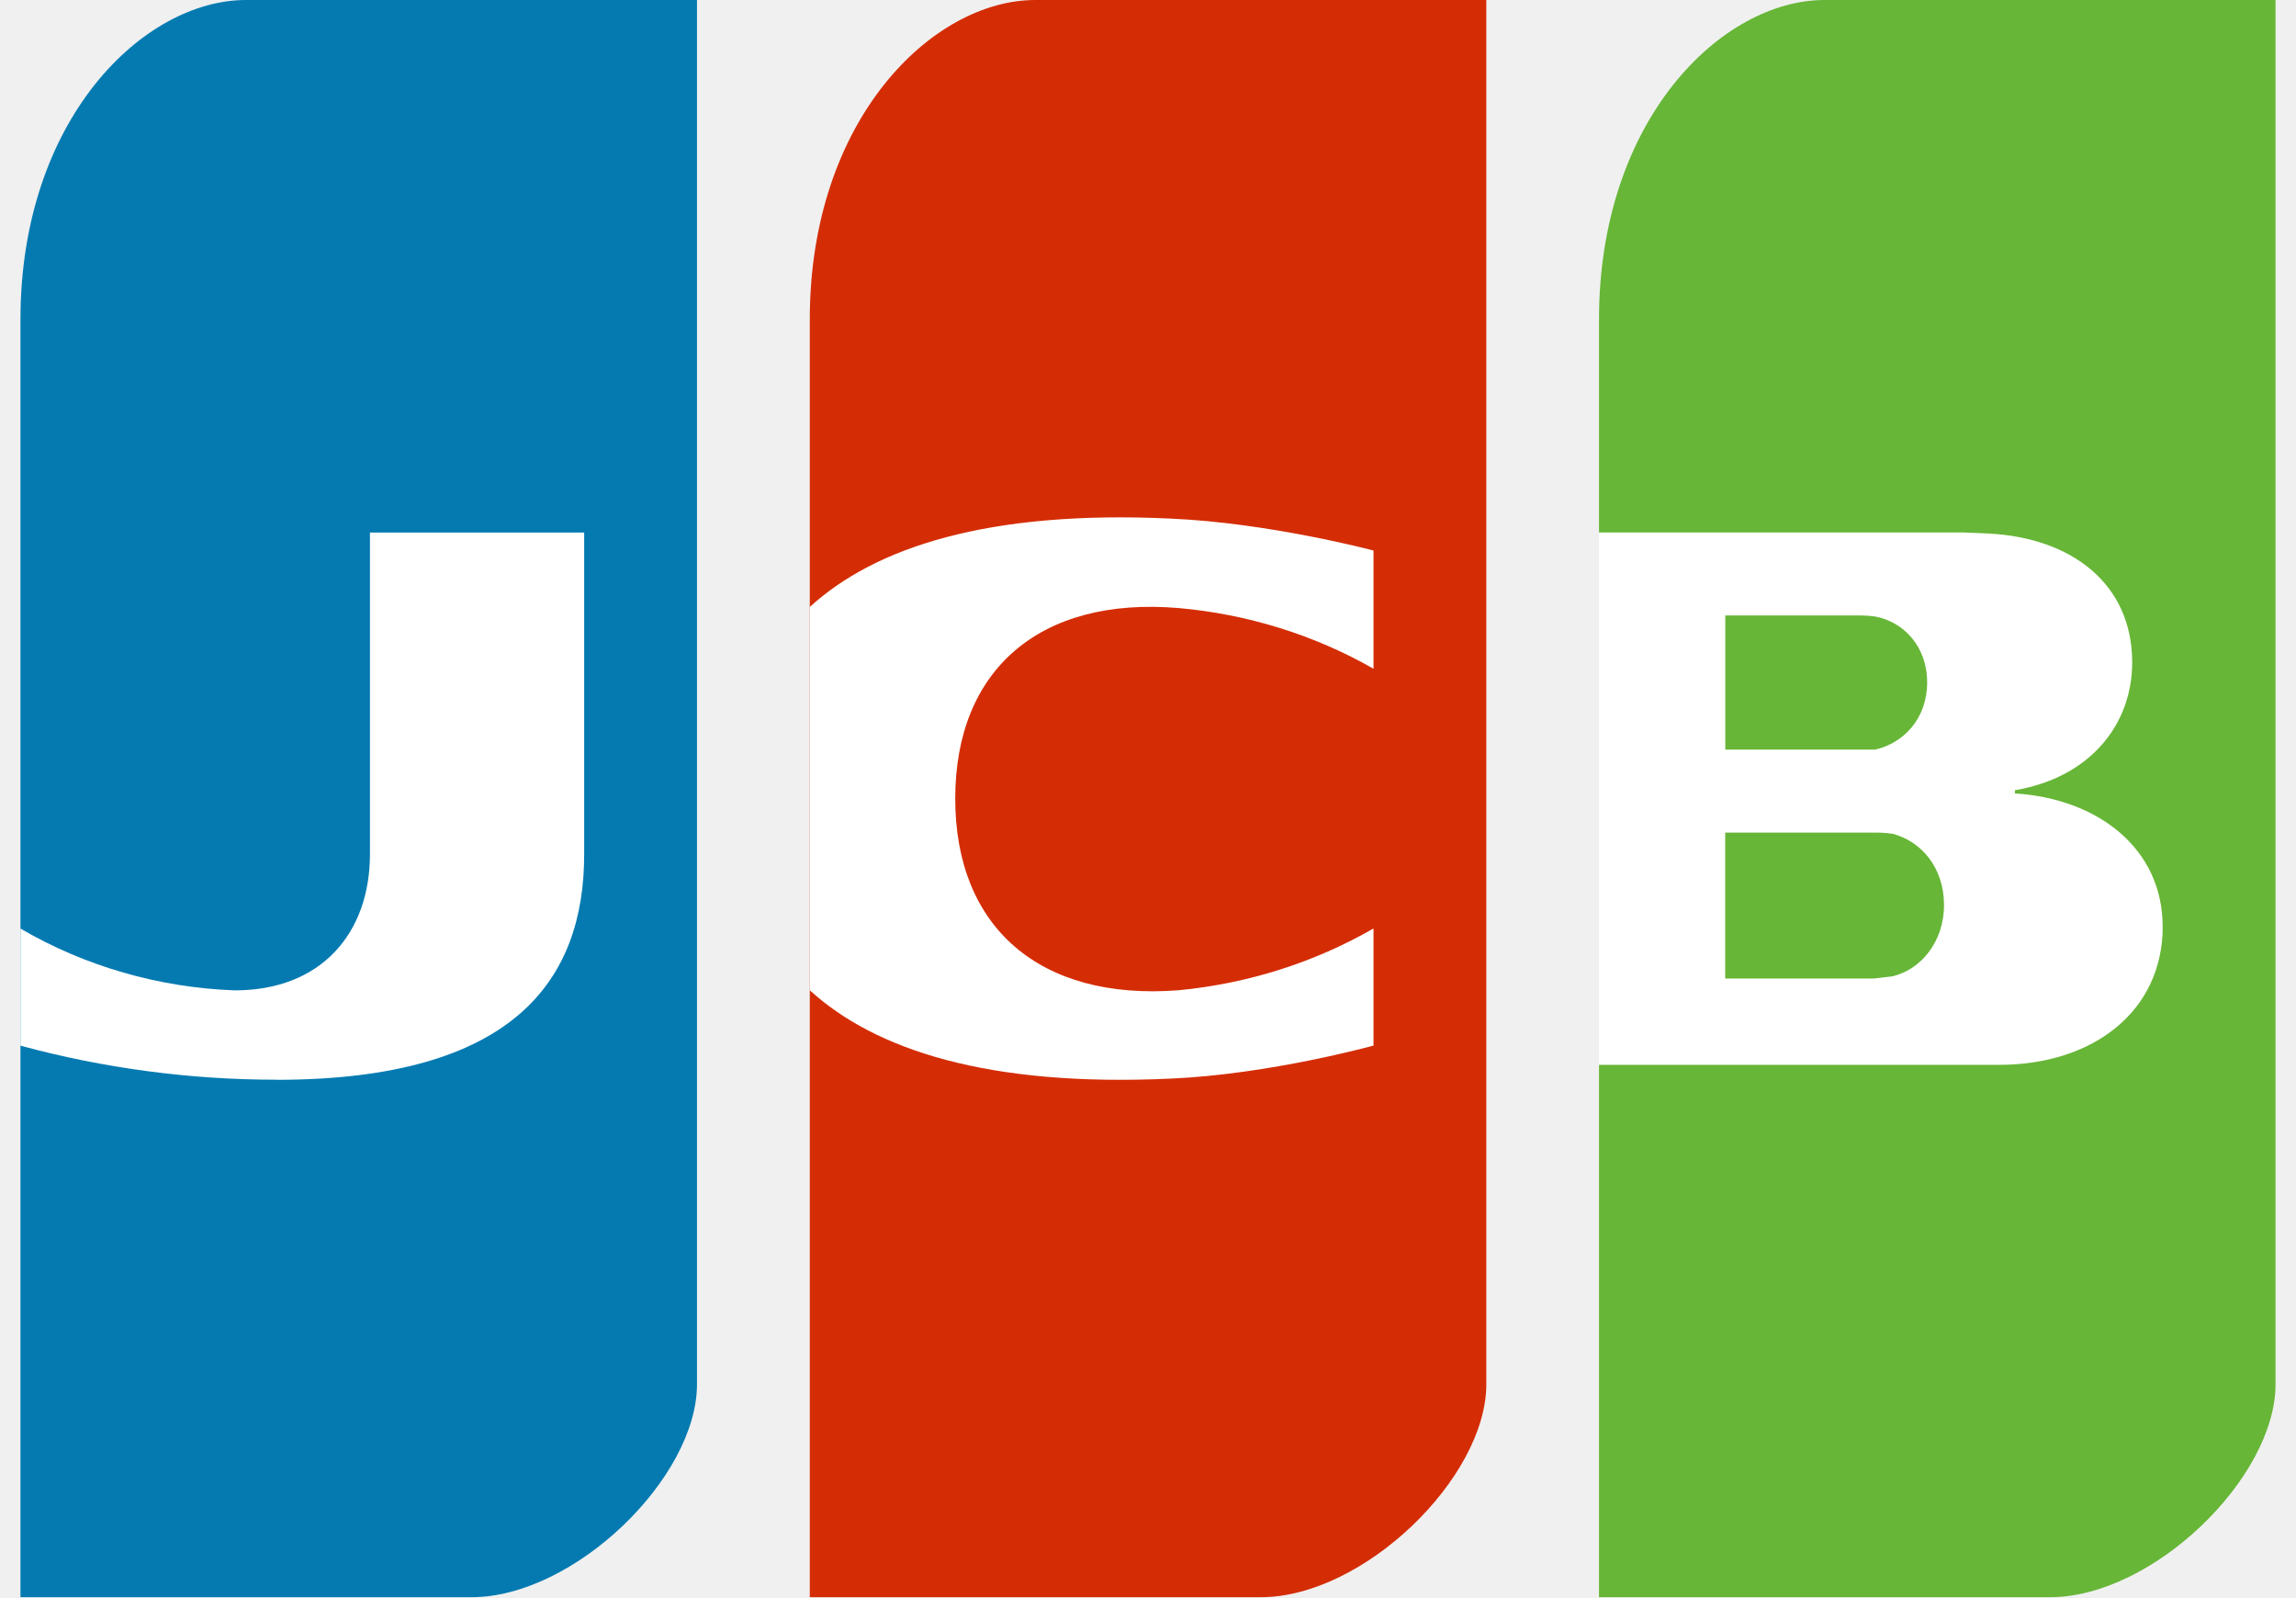
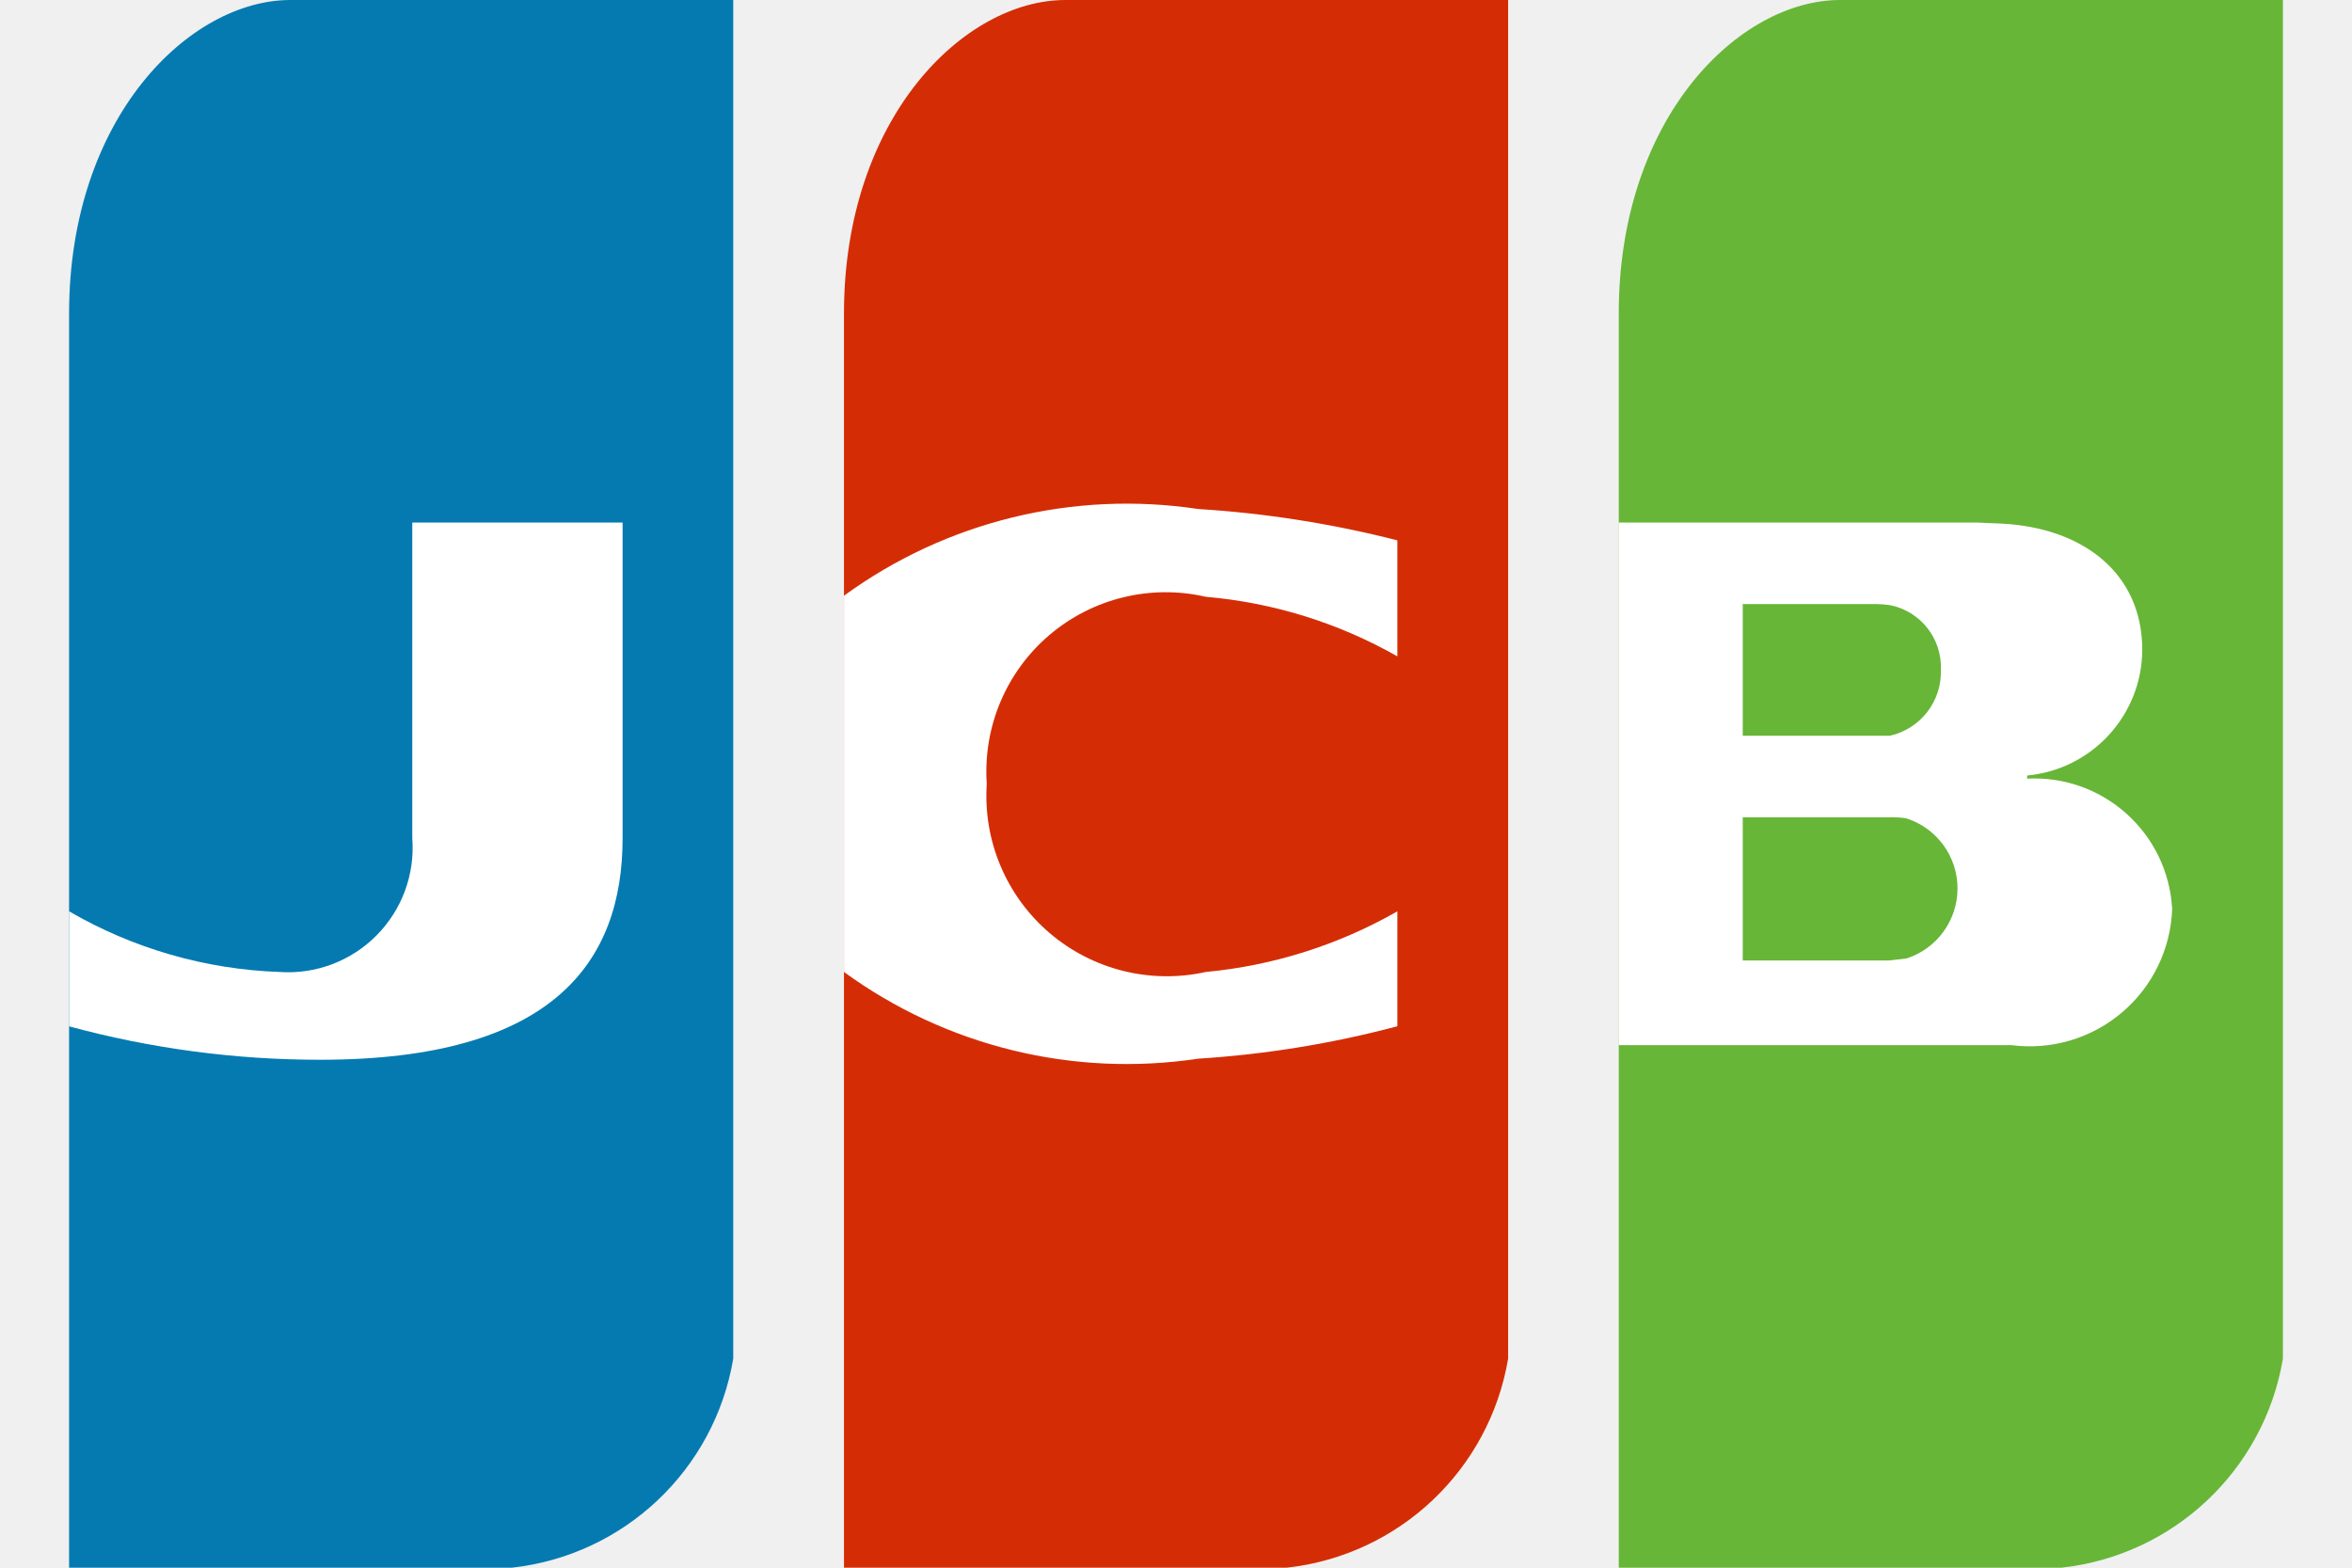
- <svg xmlns="http://www.w3.org/2000/svg" height="16" viewBox="0 0 23 16" width="23">
-   <g fill="none">
-     <path d="m.205 16h4.518c1.028 0 2.259-1.195 2.259-2.133v-13.867h-4.518c-1.028 0-2.259 1.195-2.259 3.2z" fill="#047ab1" />
-     <path d="m2.769 10.816c-.867 0-1.73-.115-2.564-.341v-1.173c.647.378 1.386.591 2.146.619.87 0 1.355-.576 1.355-1.365v-3.221h2.146v3.221c0 1.259-.7 2.261-3.083 2.261z" fill="#fff" />
-     <path d="m8.112 16h4.518c1.028 0 2.259-1.195 2.259-2.133v-13.867h-4.518c-1.028 0-2.259 1.195-2.259 3.2z" fill="#d42d06" />
-     <path d="m8.112 6.08c.655-.597 1.785-.971 3.614-.885.994.043 2.033.32 2.033.32v1.184c-.594-.339-1.262-.547-1.954-.608-1.389-.117-2.236.619-2.236 1.909s.847 2.027 2.236 1.92c.692-.066 1.36-.277 1.954-.619v1.173s-1.039.288-2.033.331c-1.83.085-2.959-.288-3.614-.885z" fill="#fff" />
-     <path d="m16.018 16h4.518c1.028 0 2.259-1.195 2.259-2.133v-13.867h-4.518c-1.028 0-2.259 1.195-2.259 3.2z" fill="#67b637" />
-     <path d="m21.665 9.28c0 .853-.7 1.387-1.638 1.387h-4.01v-5.333h3.648l.26.011c.825.043 1.434.501 1.434 1.291 0 .619-.418 1.152-1.175 1.28v.032c.836.053 1.48.555 1.48 1.333zm-2.88-3.104c-.049-.007-.098-.01-.147-.011h-1.355v1.344h1.502c.282-.064.52-.309.52-.672 0-.363-.237-.608-.52-.661zm.169 2.176c-.06-.009-.12-.012-.181-.011h-1.491v1.461h1.491l.181-.021c.282-.064.52-.341.52-.715 0-.373-.226-.64-.52-.715z" fill="#fff" />
-   </g>
+ <svg xmlns="http://www.w3.org/2000/svg" viewBox="0 0 24 16">
+   <path d="M.705,16H5.223a2.577,2.577,0,0,0,2.259-2.133V0H2.964C1.936,0,.705,1.195.705,3.2Z" fill="#047ab1" />
+   <path d="M3.269,10.816a9.771,9.771,0,0,1-2.564-.341V9.301a4.593,4.593,0,0,0,2.146.619A1.271,1.271,0,0,0,4.207,8.555V5.333h2.146V8.555C6.353,9.813,5.652,10.816,3.269,10.816Z" fill="#fff" />
+   <path d="M8.612,16h4.518a2.577,2.577,0,0,0,2.259-2.133V0H10.871C9.843,0,8.612,1.195,8.612,3.2Z" fill="#d42d06" />
+   <path d="M8.612,6.08a4.897,4.897,0,0,1,3.614-.885,10.959,10.959,0,0,1,2.033.32v1.184a4.785,4.785,0,0,0-1.954-.608A1.83,1.83,0,0,0,10.069,8,1.841,1.841,0,0,0,12.305,9.92a4.853,4.853,0,0,0,1.954-.619v1.173a10.511,10.511,0,0,1-2.033.331A4.897,4.897,0,0,1,8.612,9.92Z" fill="#fff" />
+   <path d="M16.518,16h4.518a2.577,2.577,0,0,0,2.259-2.133V0H18.777C17.749,0,16.518,1.195,16.518,3.2Z" fill="#67b637" />
+   <path d="M22.165,9.28a1.454,1.454,0,0,1-1.638,1.387h-4.01V5.333H20.166l.26.011c.825.043,1.434.501,1.434,1.291a1.295,1.295,0,0,1-1.175,1.28v.032A1.408,1.408,0,0,1,22.165,9.28ZM19.285,6.176a1.087,1.087,0,0,0-.147-.011H17.783v1.344H19.285a.667.667,0,0,0,.52-.672A.646.646,0,0,0,19.285,6.176Zm.169,2.176a1.028,1.028,0,0,0-.181-.011H17.783V9.803h1.491l.181-.021a.751.751,0,0,0,0-1.429Z" fill="#fff" />
+   <rect width="24" height="16" fill="none" />
</svg>
